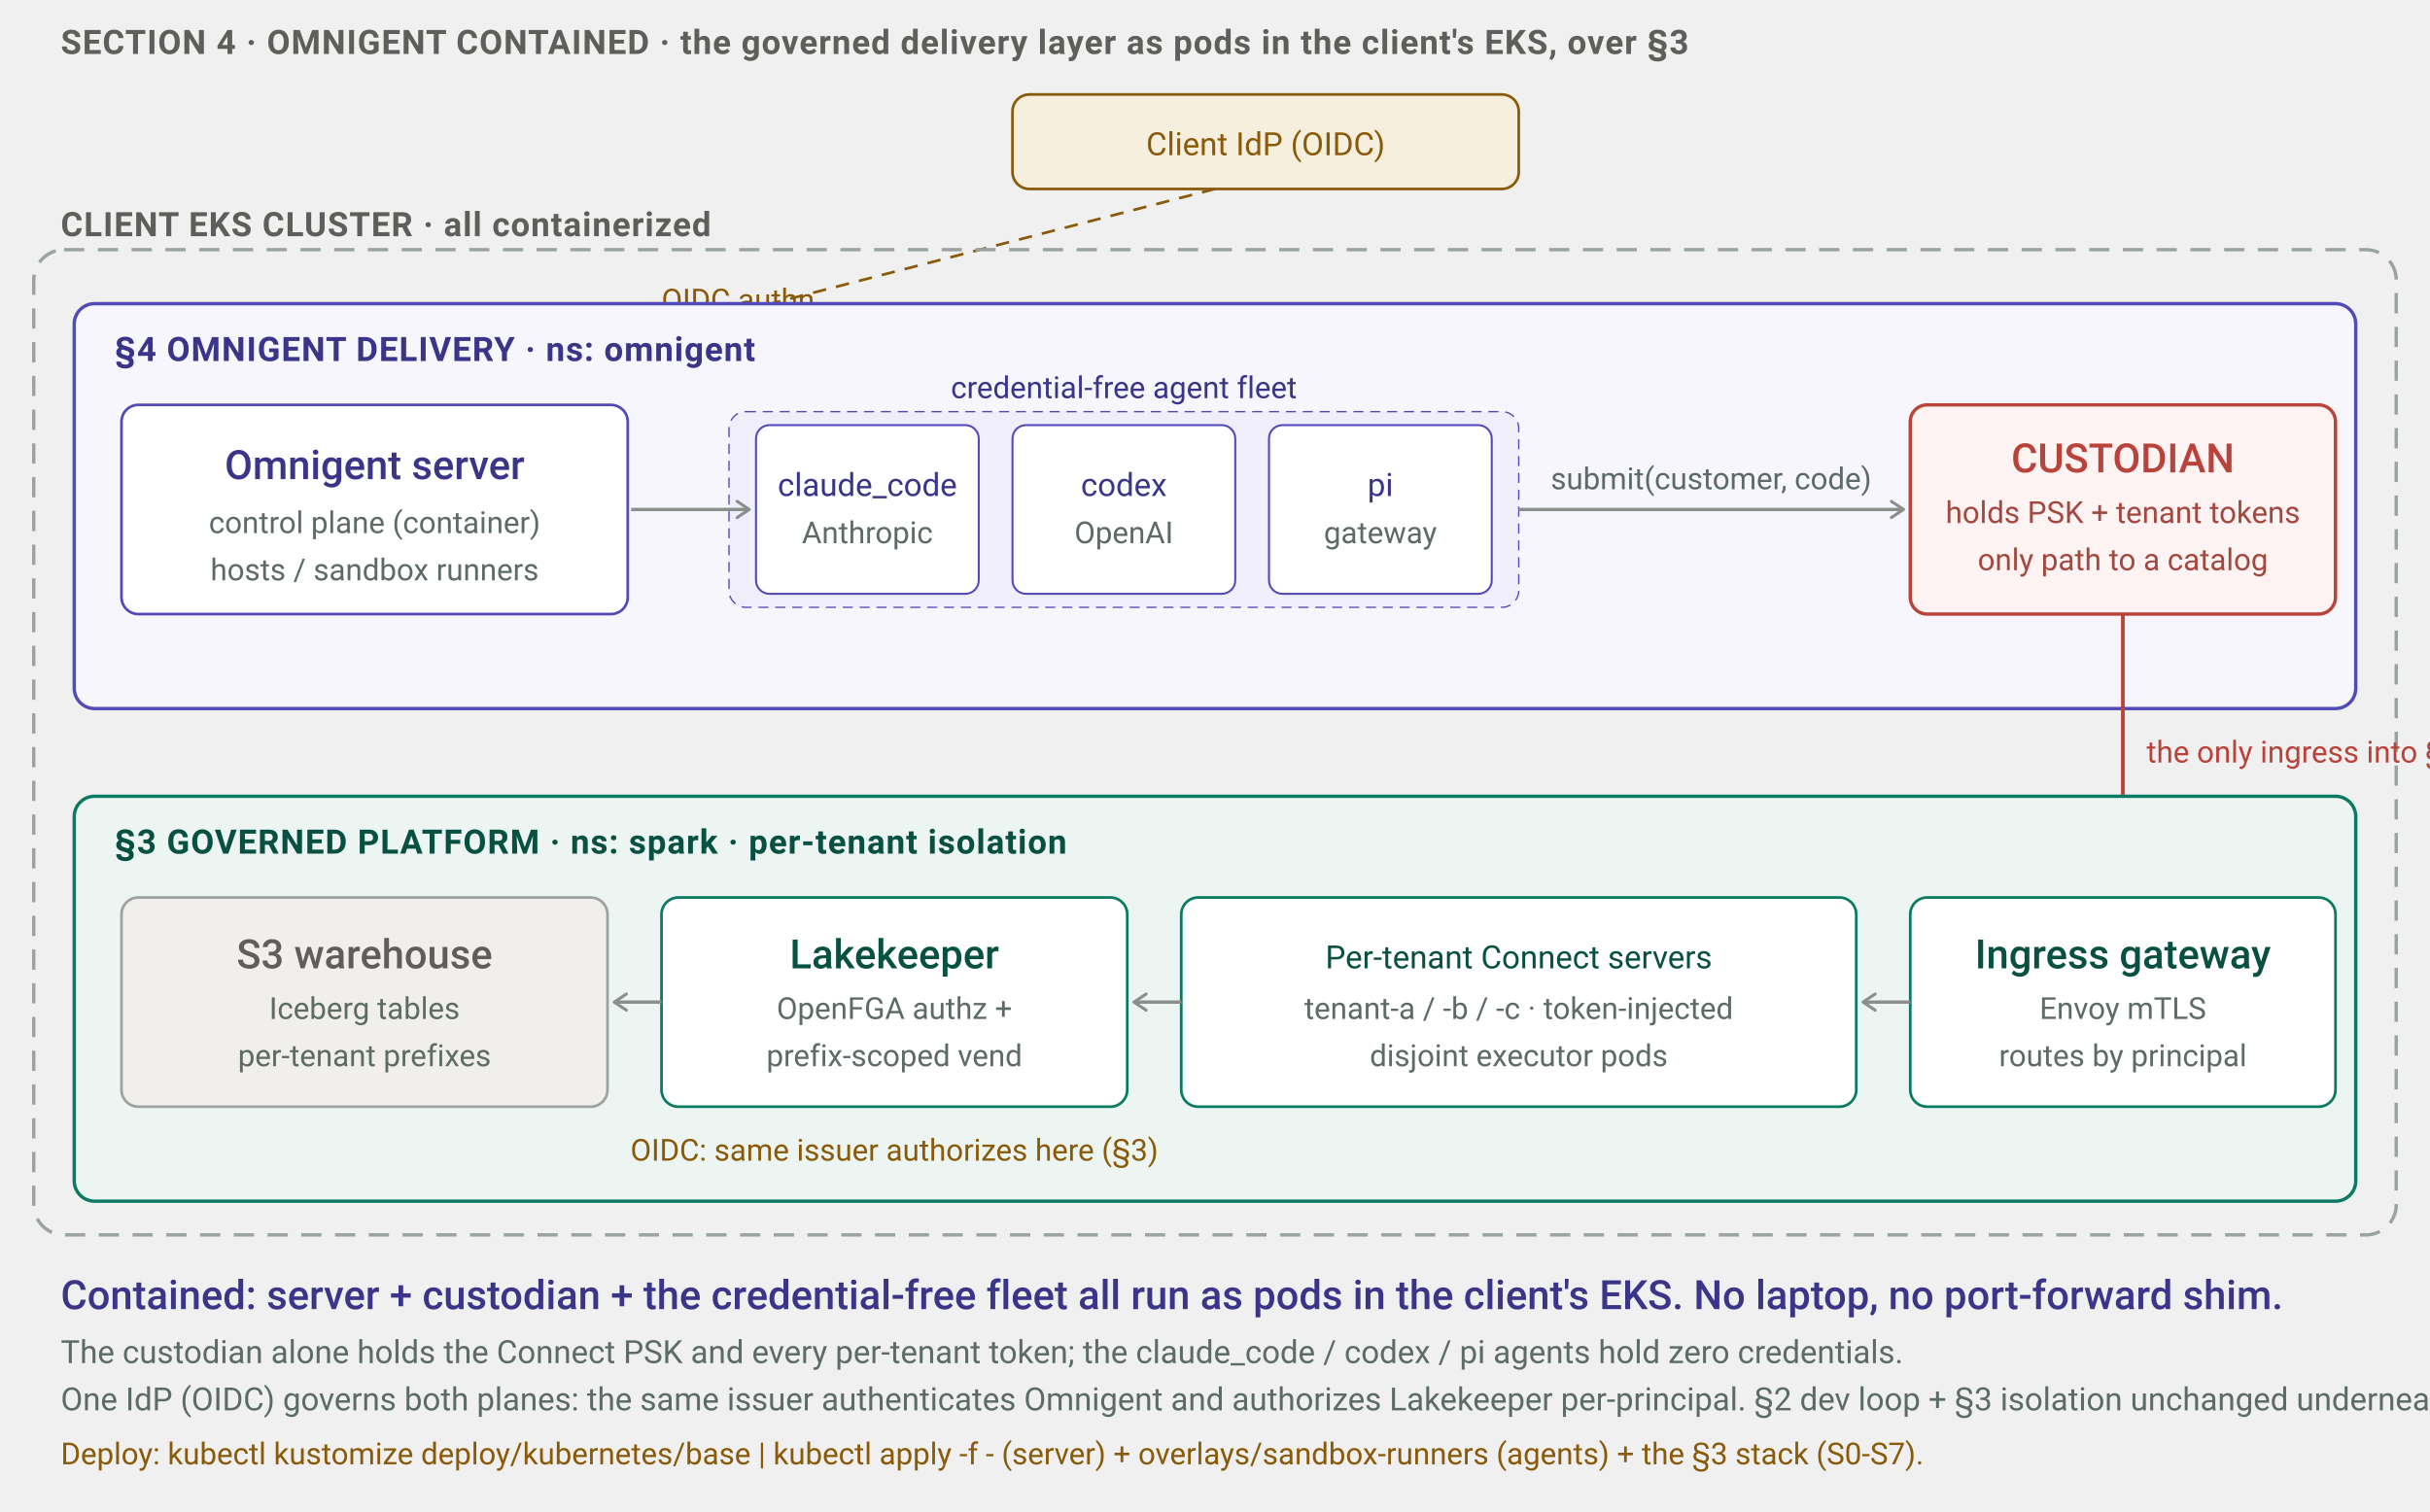
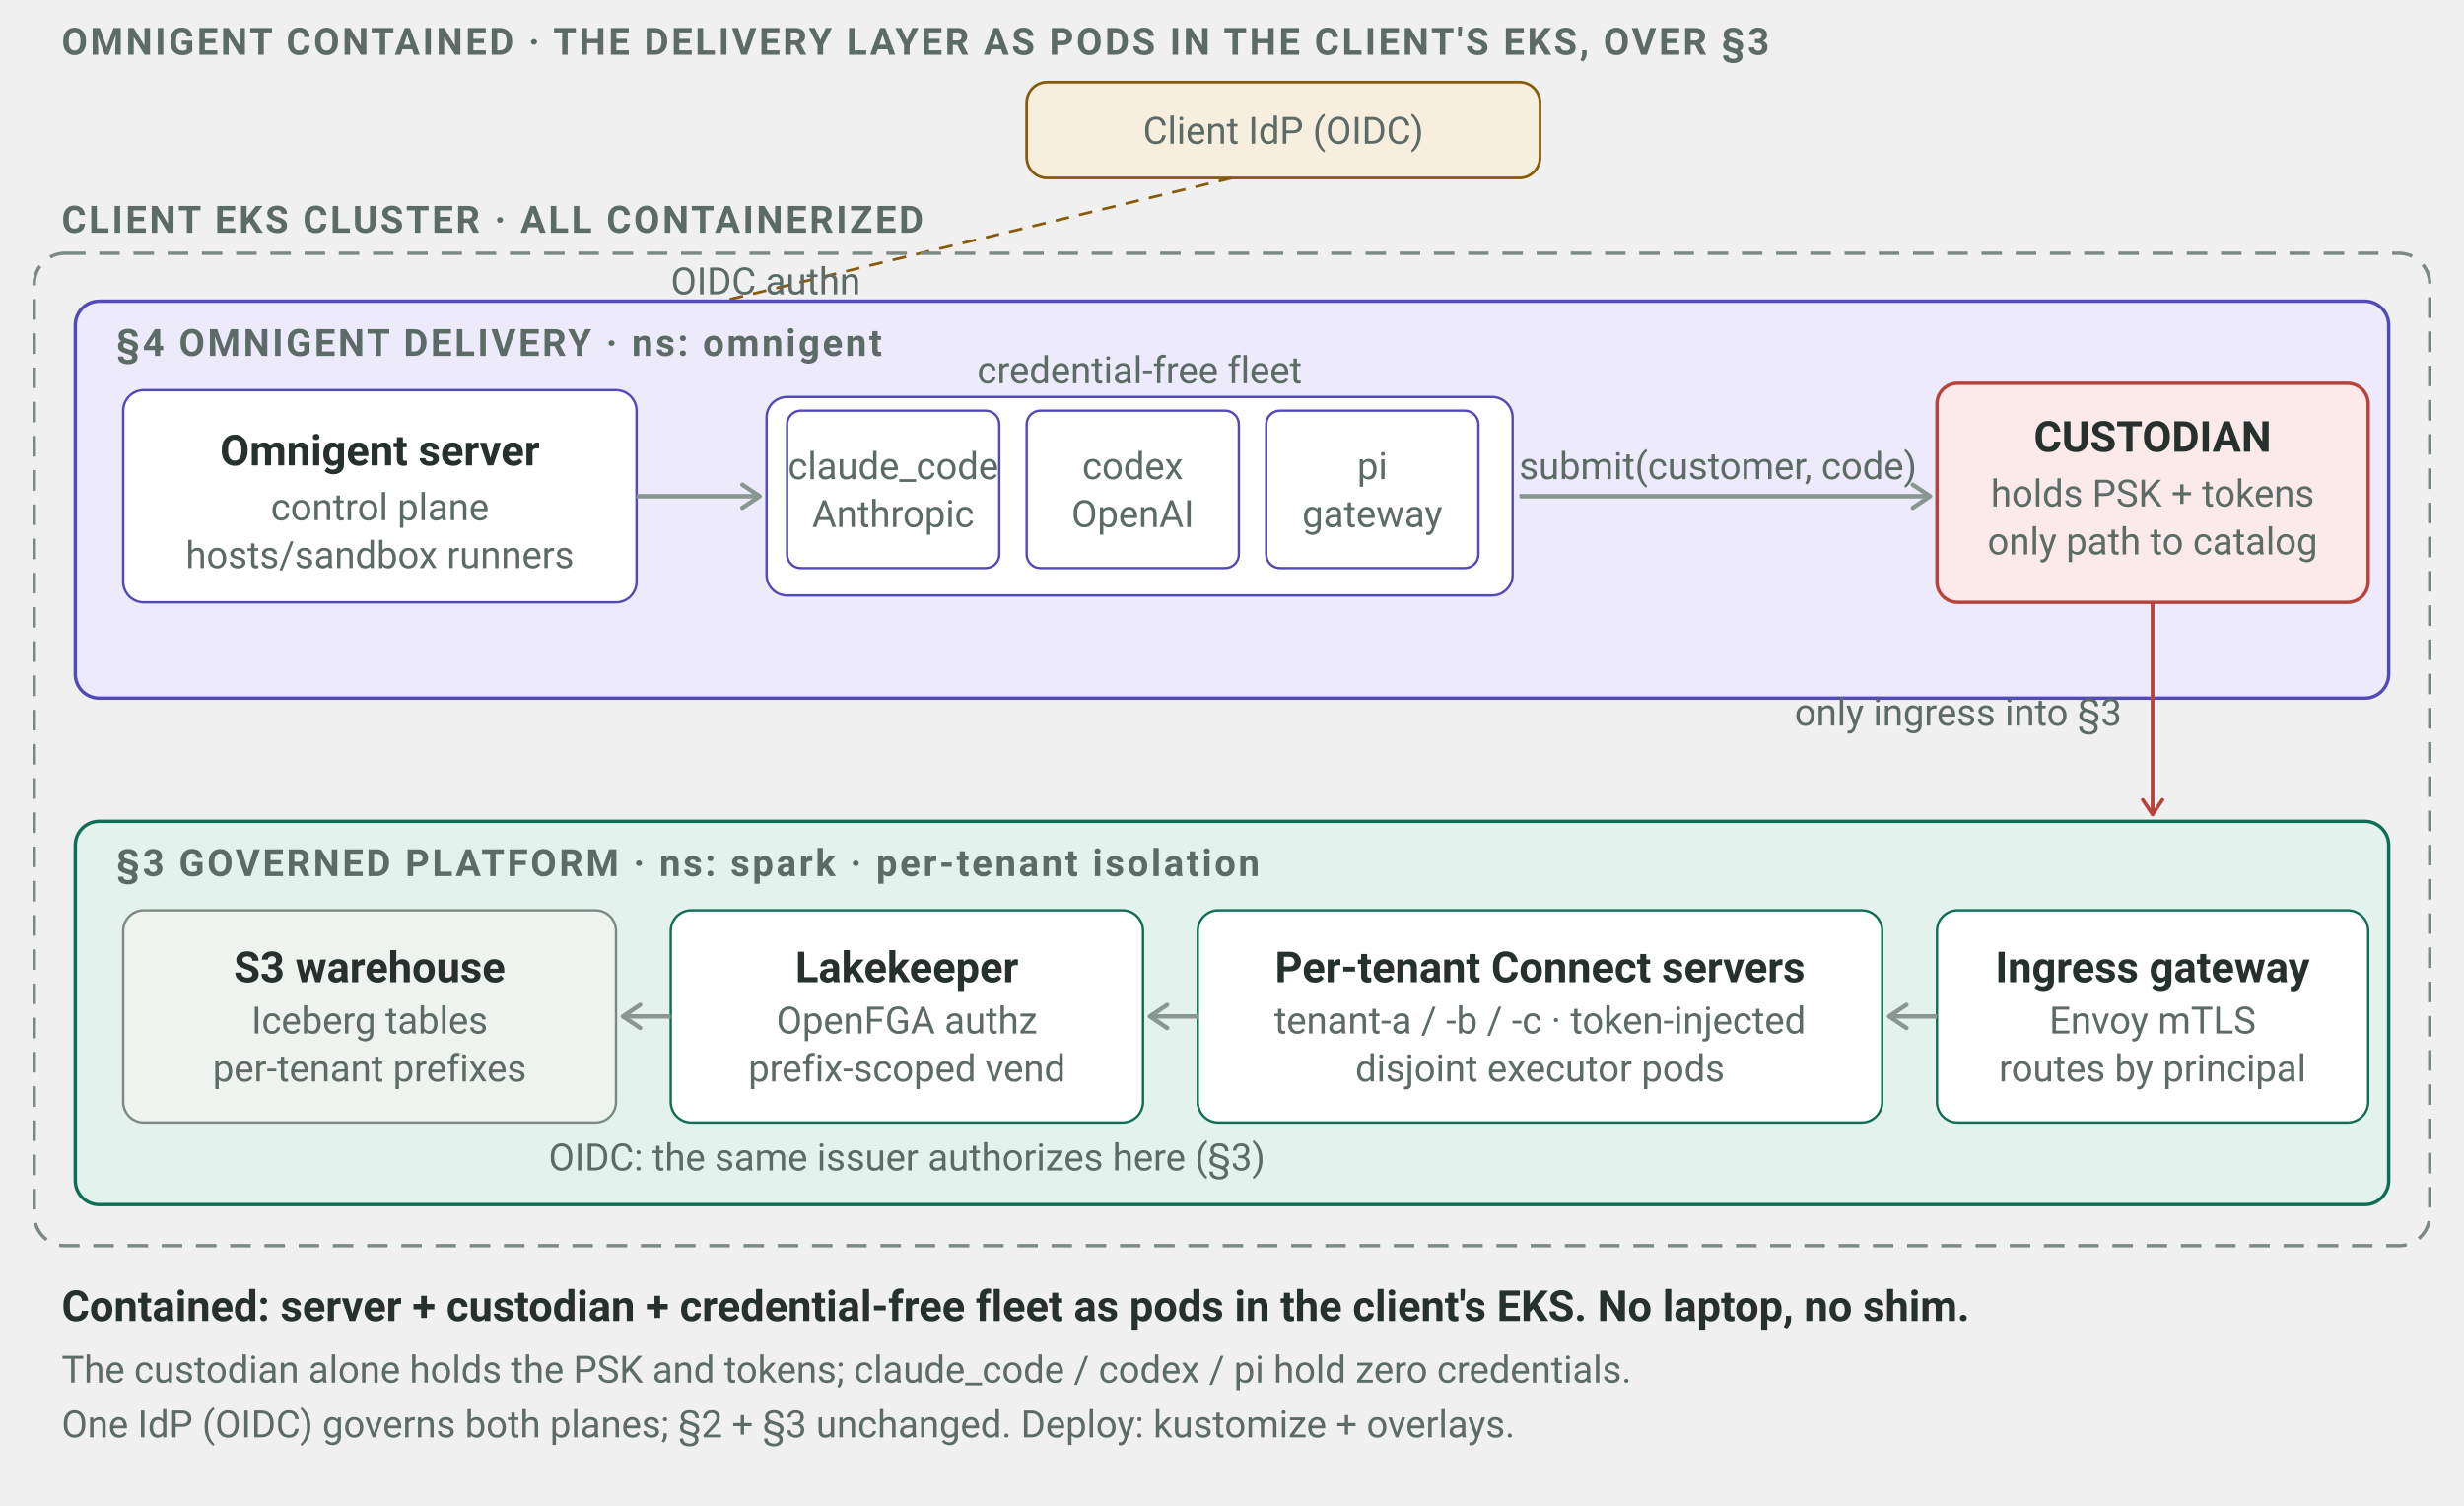
- <svg xmlns="http://www.w3.org/2000/svg" width="100%" viewBox="0 0 720 448" role="img" font-family="ui-sans-serif, system-ui, sans-serif">
+ <svg xmlns="http://www.w3.org/2000/svg" width="100%" viewBox="0 0 720 440" role="img" font-family="ui-sans-serif, system-ui, sans-serif">
  <style>
  text{font-family:ui-sans-serif,system-ui,-apple-system,"Segoe UI",Roboto,Helvetica,Arial,sans-serif}
-   .th{font-size:12px;font-weight:500}.ts{font-size:9.5px}.tn{font-size:9px}
-   .lab{font-size:10px;font-weight:600;letter-spacing:.03em}
+   .kick{font-size:11px;font-weight:700;letter-spacing:.07em;fill:#5d6b66}
+   .h{font-size:12.5px;font-weight:600;fill:#26312e}.sub{font-size:11px;fill:#5d6b66}
+   .arr{stroke:#8a9690;stroke-width:1.3;fill:none}
+   .purp rect{fill:#eceafb;stroke:#534ab7;stroke-width:1}
+   .purpbox rect{fill:#ffffff;stroke:#534ab7;stroke-width:.7}
+   .red rect{fill:#fce9e9;stroke:#b9433a;stroke-width:1}
+   .teal rect{fill:#e3f2ec;stroke:#0f6e56;stroke-width:1}
+   .tealbox rect{fill:#ffffff;stroke:#0f6e56;stroke-width:.7}
+   .gray rect{fill:#eef3f0;stroke:#7d8a84;stroke-width:.7}
+   .am rect{fill:#f7efdd;stroke:#8a5a0b;stroke-width:.8}
</style>
  <defs>
-     <marker id="arrow" viewBox="0 0 10 10" refX="8" refY="5" markerWidth="6" markerHeight="6" orient="auto-start-reverse">
-       <path d="M2 1L8 5L2 9" fill="none" stroke="context-stroke" stroke-width="1.5" stroke-linecap="round" stroke-linejoin="round" />
+     <marker id="arrow" viewBox="0 0 10 10" refX="8" refY="5" markerWidth="6.5" markerHeight="6.5" orient="auto-start-reverse">
+       <path d="M2 1 L8 5 L2 9" fill="none" stroke="context-stroke" stroke-width="1.5" stroke-linecap="round" stroke-linejoin="round" />
    </marker>
  </defs>
-   <text x="18" y="16" class="lab" fill="#5F5E5A">SECTION 4 · OMNIGENT CONTAINED · the governed delivery layer as pods in the client's EKS, over §3</text>
-   <rect x="300" y="28" width="150" height="28" rx="5" fill="#F7EFDD" stroke="#8a5a0b" stroke-width=".8" />
-   <text x="375" y="46" class="ts" text-anchor="middle" fill="#8a5a0b">Client IdP (OIDC)</text>
-   <line x1="360" y1="56" x2="120" y2="118" stroke="#8a5a0b" stroke-width=".8" stroke-dasharray="4 3" />
-   <text x="196" y="92" class="tn" fill="#8a5a0b">OIDC authn</text>
-   <text x="18" y="70" class="lab" fill="#5F5E5A">CLIENT EKS CLUSTER · all containerized</text>
-   <rect x="10" y="74" width="700" height="292" rx="9" fill="none" stroke="#9aa3a0" stroke-width="1" stroke-dasharray="6 4" />
-   <rect x="22" y="90" width="676" height="120" rx="6" fill="#F7F6FD" stroke="#534AB7" stroke-width="1" />
-   <text x="34" y="107" class="lab" fill="#3C3489">§4  OMNIGENT DELIVERY  ·  ns: omnigent</text>
-   <rect x="36" y="120" width="150" height="62" rx="5" fill="#fff" stroke="#534AB7" stroke-width=".8" />
-   <text x="111" y="142" class="th" text-anchor="middle" fill="#3C3489">Omnigent server</text>
-   <text x="111" y="158" class="tn" text-anchor="middle" fill="#5c6b66">control plane (container)</text>
-   <text x="111" y="172" class="tn" text-anchor="middle" fill="#5c6b66">hosts / sandbox runners</text>
-   <rect x="216" y="122" width="234" height="58" rx="5" fill="#F0EEFB" stroke="#534AB7" stroke-width=".4" stroke-dasharray="3 2" />
-   <text x="333" y="118" class="tn" text-anchor="middle" fill="#3C3489">credential-free agent fleet</text>
-   <rect x="224" y="126" width="66" height="50" rx="4" fill="#fff" stroke="#534AB7" stroke-width=".6" />
-   <text x="257" y="147" class="ts" text-anchor="middle" fill="#3C3489">claude_code</text>
-   <text x="257" y="161" class="tn" text-anchor="middle" fill="#5c6b66">Anthropic</text>
-   <rect x="300" y="126" width="66" height="50" rx="4" fill="#fff" stroke="#534AB7" stroke-width=".6" />
-   <text x="333" y="147" class="ts" text-anchor="middle" fill="#3C3489">codex</text>
-   <text x="333" y="161" class="tn" text-anchor="middle" fill="#5c6b66">OpenAI</text>
-   <rect x="376" y="126" width="66" height="50" rx="4" fill="#fff" stroke="#534AB7" stroke-width=".6" />
-   <text x="409" y="147" class="ts" text-anchor="middle" fill="#3C3489">pi</text>
-   <text x="409" y="161" class="tn" text-anchor="middle" fill="#5c6b66">gateway</text>
-   <rect x="566" y="120" width="126" height="62" rx="5" fill="#FDF3F2" stroke="#b9433a" stroke-width="1" />
-   <text x="629" y="140" class="th" text-anchor="middle" fill="#b9433a">CUSTODIAN</text>
-   <text x="629" y="155" class="tn" text-anchor="middle" fill="#a2483f">holds PSK + tenant tokens</text>
-   <text x="629" y="169" class="tn" text-anchor="middle" fill="#a2483f">only path to a catalog</text>
-   <line x1="187" y1="151" x2="222" y2="151" stroke="#8a8f8c" stroke-width="1" marker-end="url(#arrow)" />
-   <line x1="450" y1="151" x2="564" y2="151" stroke="#8a8f8c" stroke-width="1" marker-end="url(#arrow)" />
-   <text x="507" y="145" class="tn" text-anchor="middle" fill="#5c6b66">submit(customer, code)</text>
-   <line x1="629" y1="182" x2="629" y2="264" stroke="#b9433a" stroke-width="1.1" marker-end="url(#arrow)" />
-   <text x="636" y="226" class="tn" fill="#b9433a">the only ingress into §3</text>
-   <rect x="22" y="236" width="676" height="120" rx="6" fill="#ECF5F1" stroke="#0b7a63" stroke-width="1" />
-   <text x="34" y="253" class="lab" fill="#085041">§3  GOVERNED PLATFORM  ·  ns: spark  ·  per-tenant isolation</text>
-   <rect x="566" y="266" width="126" height="62" rx="5" fill="#fff" stroke="#0b7a63" stroke-width=".8" />
-   <text x="629" y="287" class="th" text-anchor="middle" fill="#085041">Ingress gateway</text>
-   <text x="629" y="302" class="tn" text-anchor="middle" fill="#5c6b66">Envoy mTLS</text>
-   <text x="629" y="316" class="tn" text-anchor="middle" fill="#5c6b66">routes by principal</text>
-   <rect x="350" y="266" width="200" height="62" rx="5" fill="#fff" stroke="#0b7a63" stroke-width=".8" />
-   <text x="450" y="287" class="ts" text-anchor="middle" fill="#085041">Per-tenant Connect servers</text>
-   <text x="450" y="302" class="tn" text-anchor="middle" fill="#5c6b66">tenant-a / -b / -c · token-injected</text>
-   <text x="450" y="316" class="tn" text-anchor="middle" fill="#5c6b66">disjoint executor pods</text>
-   <rect x="196" y="266" width="138" height="62" rx="5" fill="#fff" stroke="#0b7a63" stroke-width=".8" />
-   <text x="265" y="287" class="th" text-anchor="middle" fill="#085041">Lakekeeper</text>
-   <text x="265" y="302" class="tn" text-anchor="middle" fill="#5c6b66">OpenFGA authz +</text>
-   <text x="265" y="316" class="tn" text-anchor="middle" fill="#5c6b66">prefix-scoped vend</text>
-   <rect x="36" y="266" width="144" height="62" rx="5" fill="#f0efec" stroke="#9aa3a0" stroke-width=".8" />
-   <text x="108" y="287" class="th" text-anchor="middle" fill="#5F5E5A">S3 warehouse</text>
-   <text x="108" y="302" class="tn" text-anchor="middle" fill="#5c6b66">Iceberg tables</text>
-   <text x="108" y="316" class="tn" text-anchor="middle" fill="#5c6b66">per-tenant prefixes</text>
-   <line x1="566" y1="297" x2="552" y2="297" stroke="#8a8f8c" stroke-width="1" marker-end="url(#arrow)" />
-   <line x1="350" y1="297" x2="336" y2="297" stroke="#8a8f8c" stroke-width="1" marker-end="url(#arrow)" />
-   <line x1="196" y1="297" x2="182" y2="297" stroke="#8a8f8c" stroke-width="1" marker-end="url(#arrow)" />
-   <text x="265" y="344" class="tn" text-anchor="middle" fill="#8a5a0b">OIDC: same issuer authorizes here (§3)</text>
-   <text x="18" y="388" class="th" fill="#3C3489">Contained: server + custodian + the credential-free fleet all run as pods in the client's EKS. No laptop, no port-forward shim.</text>
-   <text x="18" y="404" class="ts" fill="#5c6b66">The custodian alone holds the Connect PSK and every per-tenant token; the claude_code / codex / pi agents hold zero credentials.</text>
-   <text x="18" y="418" class="ts" fill="#5c6b66">One IdP (OIDC) governs both planes: the same issuer authenticates Omnigent and authorizes Lakekeeper per-principal. §2 dev loop + §3 isolation unchanged underneath.</text>
-   <text x="18" y="434" class="tn" fill="#8a5a0b">Deploy: kubectl kustomize deploy/kubernetes/base | kubectl apply -f -  (server)  +  overlays/sandbox-runners (agents)  +  the §3 stack (S0-S7).</text>
+   <text x="18" y="16" class="kick">OMNIGENT CONTAINED · THE DELIVERY LAYER AS PODS IN THE CLIENT'S EKS, OVER §3</text>
+   <g class="am">
+     <rect x="300" y="24" width="150" height="28" rx="6" />
+     <text x="375" y="42" class="sub" text-anchor="middle" fill="#6b4606">Client IdP (OIDC)</text>
+   </g>
+   <line x1="360" y1="52" x2="120" y2="110" stroke="#8a5a0b" stroke-width=".8" stroke-dasharray="4 3" />
+   <text x="196" y="86" class="sub" fill="#8a5a0b">OIDC authn</text>
+   <text x="18" y="68" class="kick" fill="#3c4642">CLIENT EKS CLUSTER · ALL CONTAINERIZED</text>
+   <rect x="10" y="74" width="700" height="290" rx="9" fill="none" stroke="#7d8a84" stroke-width="1" stroke-dasharray="6 4" />
+   <g class="purp">
+     <rect x="22" y="88" width="676" height="116" rx="7" />
+     <text x="34" y="104" class="kick" fill="#3c3489">§4  OMNIGENT DELIVERY · ns: omnigent</text>
+     <g class="purpbox">
+       <rect x="36" y="114" width="150" height="62" rx="6" />
+       <text x="111" y="136" class="h" text-anchor="middle" fill="#3c3489">Omnigent server</text>
+       <text x="111" y="152" class="sub" text-anchor="middle" fill="#534ab7">control plane</text>
+       <text x="111" y="166" class="sub" text-anchor="middle" fill="#534ab7">hosts/sandbox runners</text>
+     </g>
+     <g class="purpbox">
+       <rect x="224" y="116" width="218" height="58" rx="6" fill="#f4f3fc" />
+       <text x="333" y="112" class="sub" text-anchor="middle" fill="#3c3489">credential-free fleet</text>
+       <rect x="230" y="120" width="62" height="46" rx="4" fill="#ffffff" stroke="#534ab7" stroke-width=".5" />
+       <text x="261" y="140" class="sub" text-anchor="middle" fill="#3c3489">claude_code</text>
+       <text x="261" y="154" class="sub" text-anchor="middle" fill="#5d6b66">Anthropic</text>
+       <rect x="300" y="120" width="62" height="46" rx="4" fill="#ffffff" stroke="#534ab7" stroke-width=".5" />
+       <text x="331" y="140" class="sub" text-anchor="middle" fill="#3c3489">codex</text>
+       <text x="331" y="154" class="sub" text-anchor="middle" fill="#5d6b66">OpenAI</text>
+       <rect x="370" y="120" width="62" height="46" rx="4" fill="#ffffff" stroke="#534ab7" stroke-width=".5" />
+       <text x="401" y="140" class="sub" text-anchor="middle" fill="#3c3489">pi</text>
+       <text x="401" y="154" class="sub" text-anchor="middle" fill="#5d6b66">gateway</text>
+     </g>
+     <g class="red">
+       <rect x="566" y="112" width="126" height="64" rx="6" />
+       <text x="629" y="132" class="h" text-anchor="middle" fill="#8f2f27">CUSTODIAN</text>
+       <text x="629" y="148" class="sub" text-anchor="middle" fill="#8f2f27">holds PSK + tokens</text>
+       <text x="629" y="162" class="sub" text-anchor="middle" fill="#8f2f27">only path to catalog</text>
+     </g>
+     <line x1="186" y1="145" x2="222" y2="145" class="arr" marker-end="url(#arrow)" />
+     <line x1="444" y1="145" x2="564" y2="145" class="arr" marker-end="url(#arrow)" />
+     <text x="502" y="140" class="sub" text-anchor="middle">submit(customer, code)</text>
+   </g>
+   <line x1="629" y1="176" x2="629" y2="238" stroke="#b9433a" stroke-width="1.1" marker-end="url(#arrow)" />
+   <text x="620" y="212" class="sub" fill="#b9433a" text-anchor="end">only ingress into §3</text>
+   <g class="teal">
+     <rect x="22" y="240" width="676" height="112" rx="7" />
+     <text x="34" y="256" class="kick" fill="#083f33">§3  GOVERNED PLATFORM · ns: spark · per-tenant isolation</text>
+     <g class="tealbox">
+       <rect x="566" y="266" width="126" height="62" rx="6" />
+       <text x="629" y="287" class="h" text-anchor="middle" fill="#083f33">Ingress gateway</text>
+       <text x="629" y="302" class="sub" text-anchor="middle" fill="#0f6e56">Envoy mTLS</text>
+       <text x="629" y="316" class="sub" text-anchor="middle" fill="#0f6e56">routes by principal</text>
+     </g>
+     <g class="tealbox">
+       <rect x="350" y="266" width="200" height="62" rx="6" />
+       <text x="450" y="287" class="h" text-anchor="middle" fill="#083f33">Per-tenant Connect servers</text>
+       <text x="450" y="302" class="sub" text-anchor="middle" fill="#0f6e56">tenant-a / -b / -c · token-injected</text>
+       <text x="450" y="316" class="sub" text-anchor="middle" fill="#0f6e56">disjoint executor pods</text>
+     </g>
+     <g class="tealbox">
+       <rect x="196" y="266" width="138" height="62" rx="6" />
+       <text x="265" y="287" class="h" text-anchor="middle" fill="#083f33">Lakekeeper</text>
+       <text x="265" y="302" class="sub" text-anchor="middle" fill="#0f6e56">OpenFGA authz</text>
+       <text x="265" y="316" class="sub" text-anchor="middle" fill="#0f6e56">prefix-scoped vend</text>
+     </g>
+     <g class="gray">
+       <rect x="36" y="266" width="144" height="62" rx="6" />
+       <text x="108" y="287" class="h" text-anchor="middle" fill="#3c4642">S3 warehouse</text>
+       <text x="108" y="302" class="sub" text-anchor="middle" fill="#6b7a75">Iceberg tables</text>
+       <text x="108" y="316" class="sub" text-anchor="middle" fill="#6b7a75">per-tenant prefixes</text>
+     </g>
+     <line x1="566" y1="297" x2="552" y2="297" class="arr" marker-end="url(#arrow)" />
+     <line x1="350" y1="297" x2="336" y2="297" class="arr" marker-end="url(#arrow)" />
+     <line x1="196" y1="297" x2="182" y2="297" class="arr" marker-end="url(#arrow)" />
+     <text x="265" y="342" class="sub" fill="#8a5a0b" text-anchor="middle">OIDC: the same issuer authorizes here (§3)</text>
+   </g>
+   <text x="18" y="386" class="h" fill="#3c3489">Contained: server + custodian + credential-free fleet as pods in the client's EKS. No laptop, no shim.</text>
+   <text x="18" y="404" class="sub">The custodian alone holds the PSK and tokens; claude_code / codex / pi hold zero credentials.</text>
+   <text x="18" y="420" class="sub">One IdP (OIDC) governs both planes; §2 + §3 unchanged. Deploy: kustomize + overlays.</text>
</svg>
